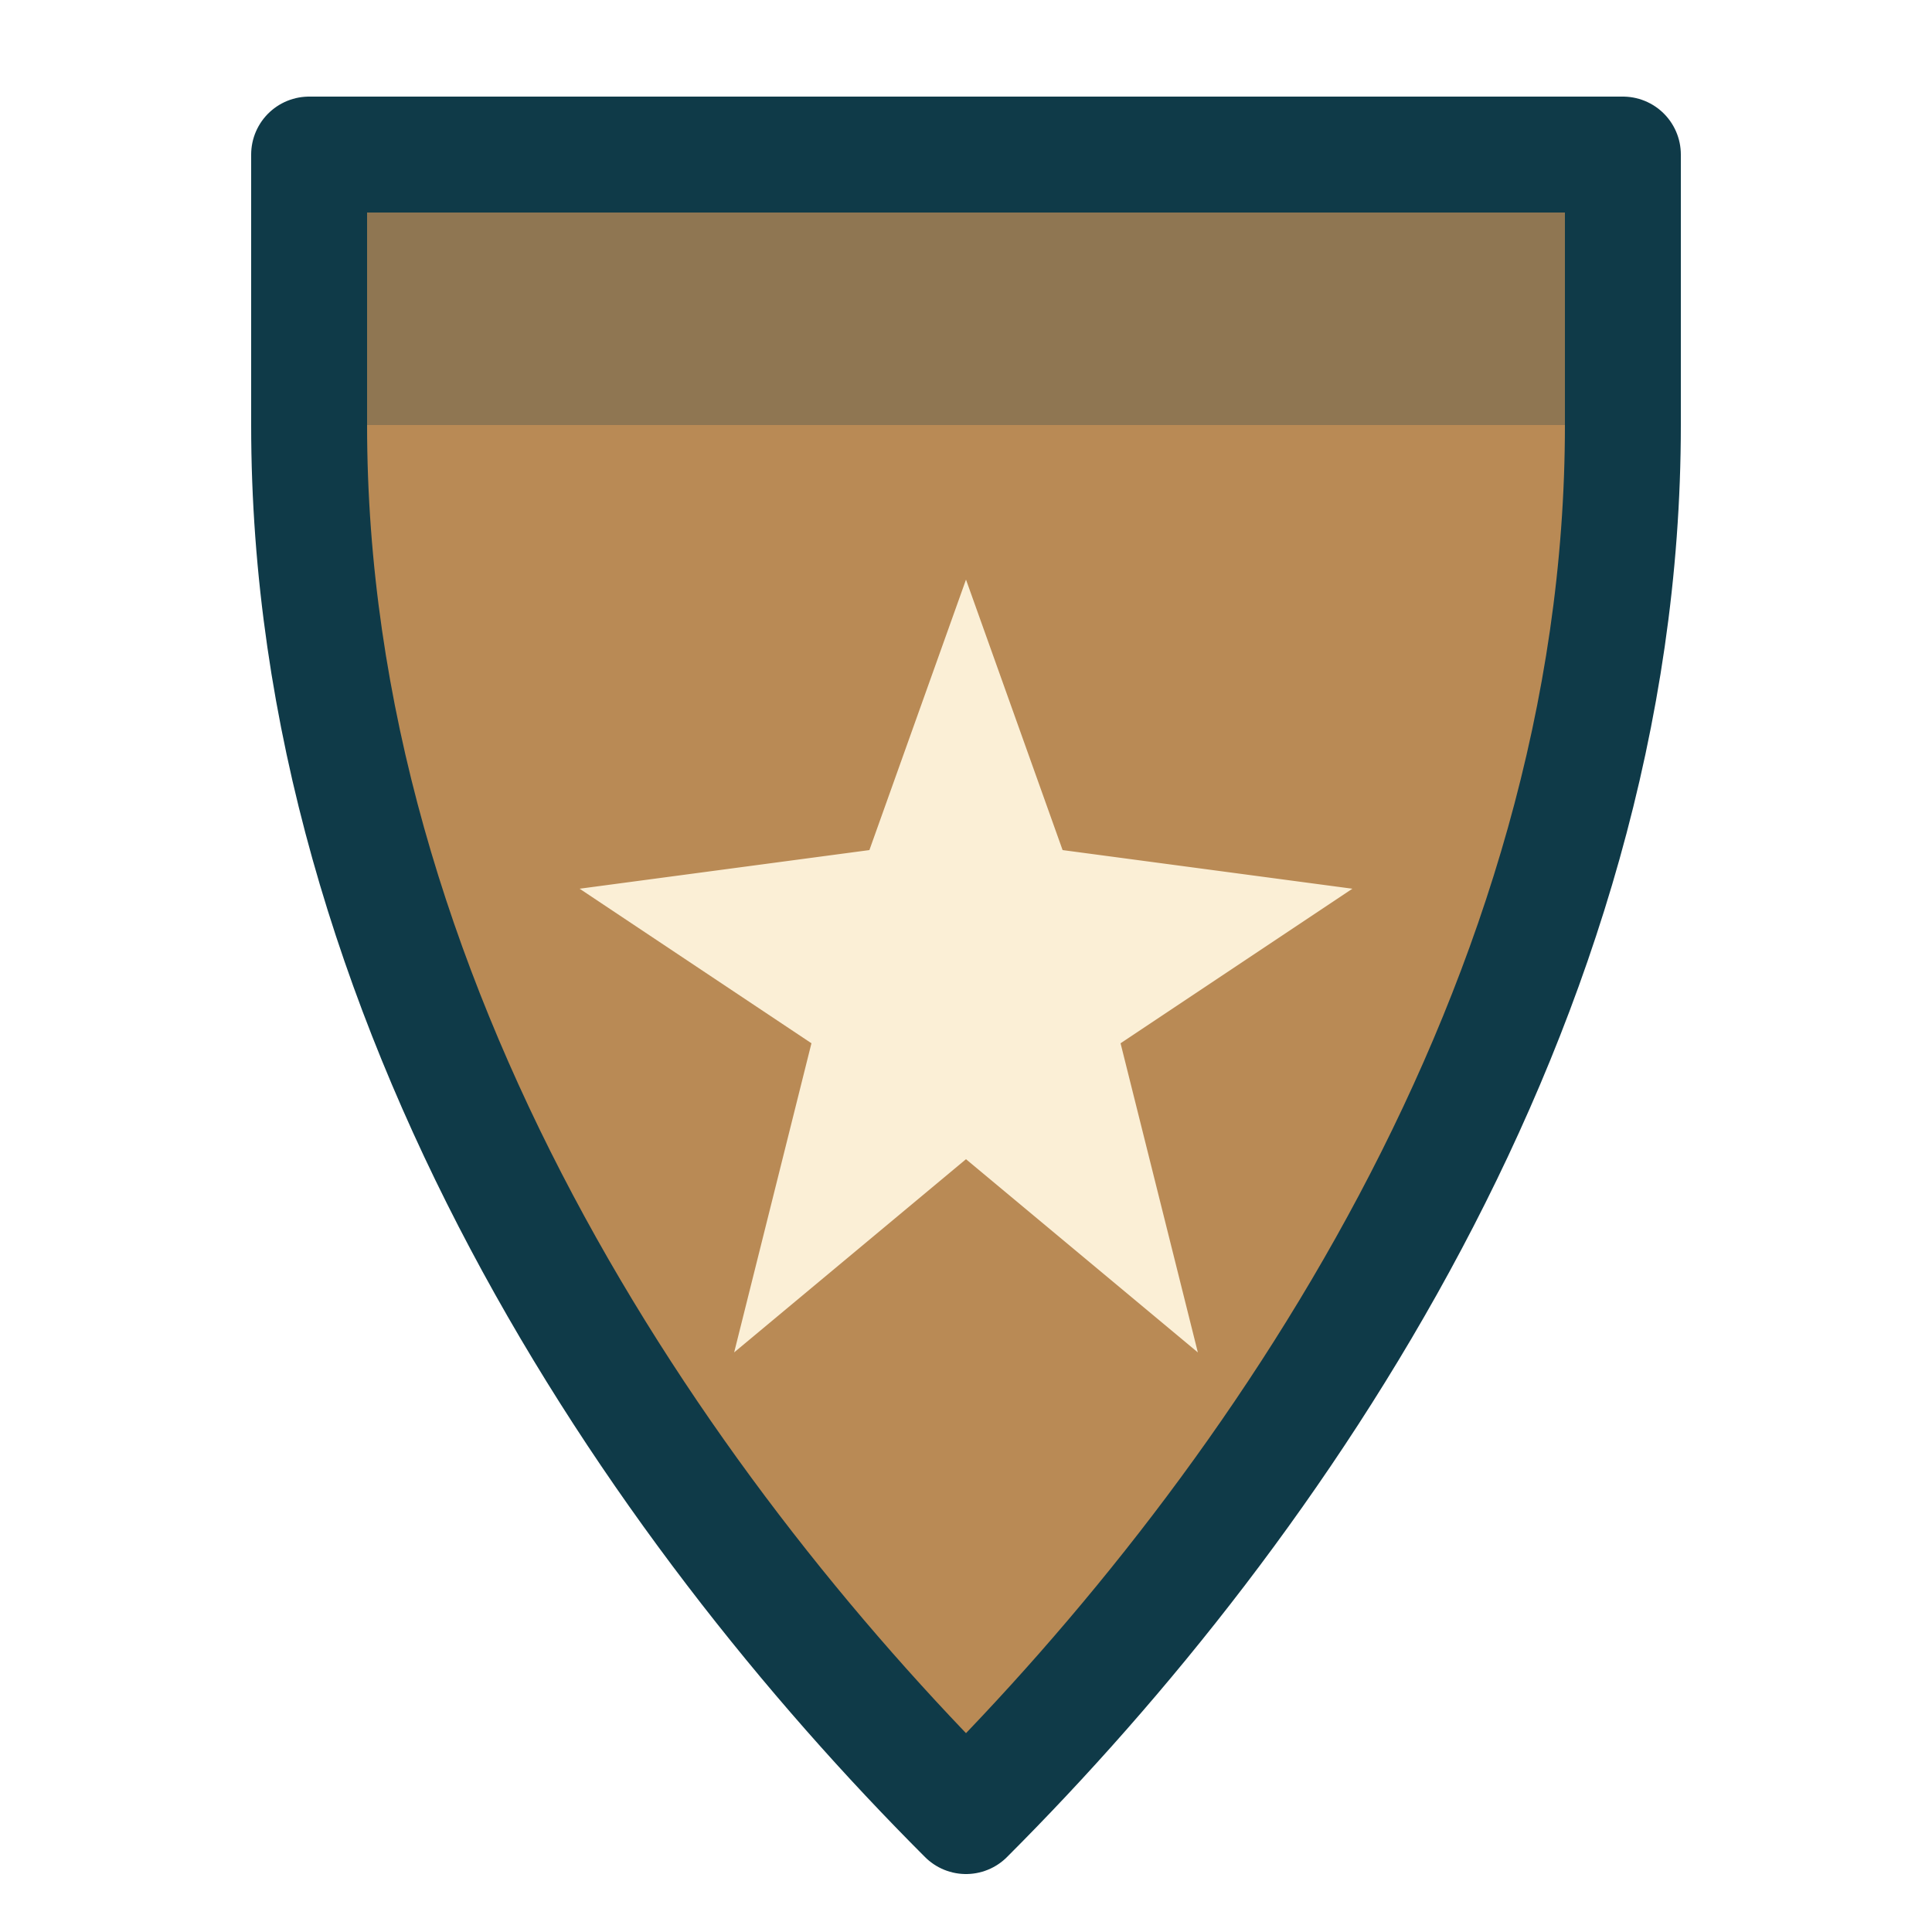
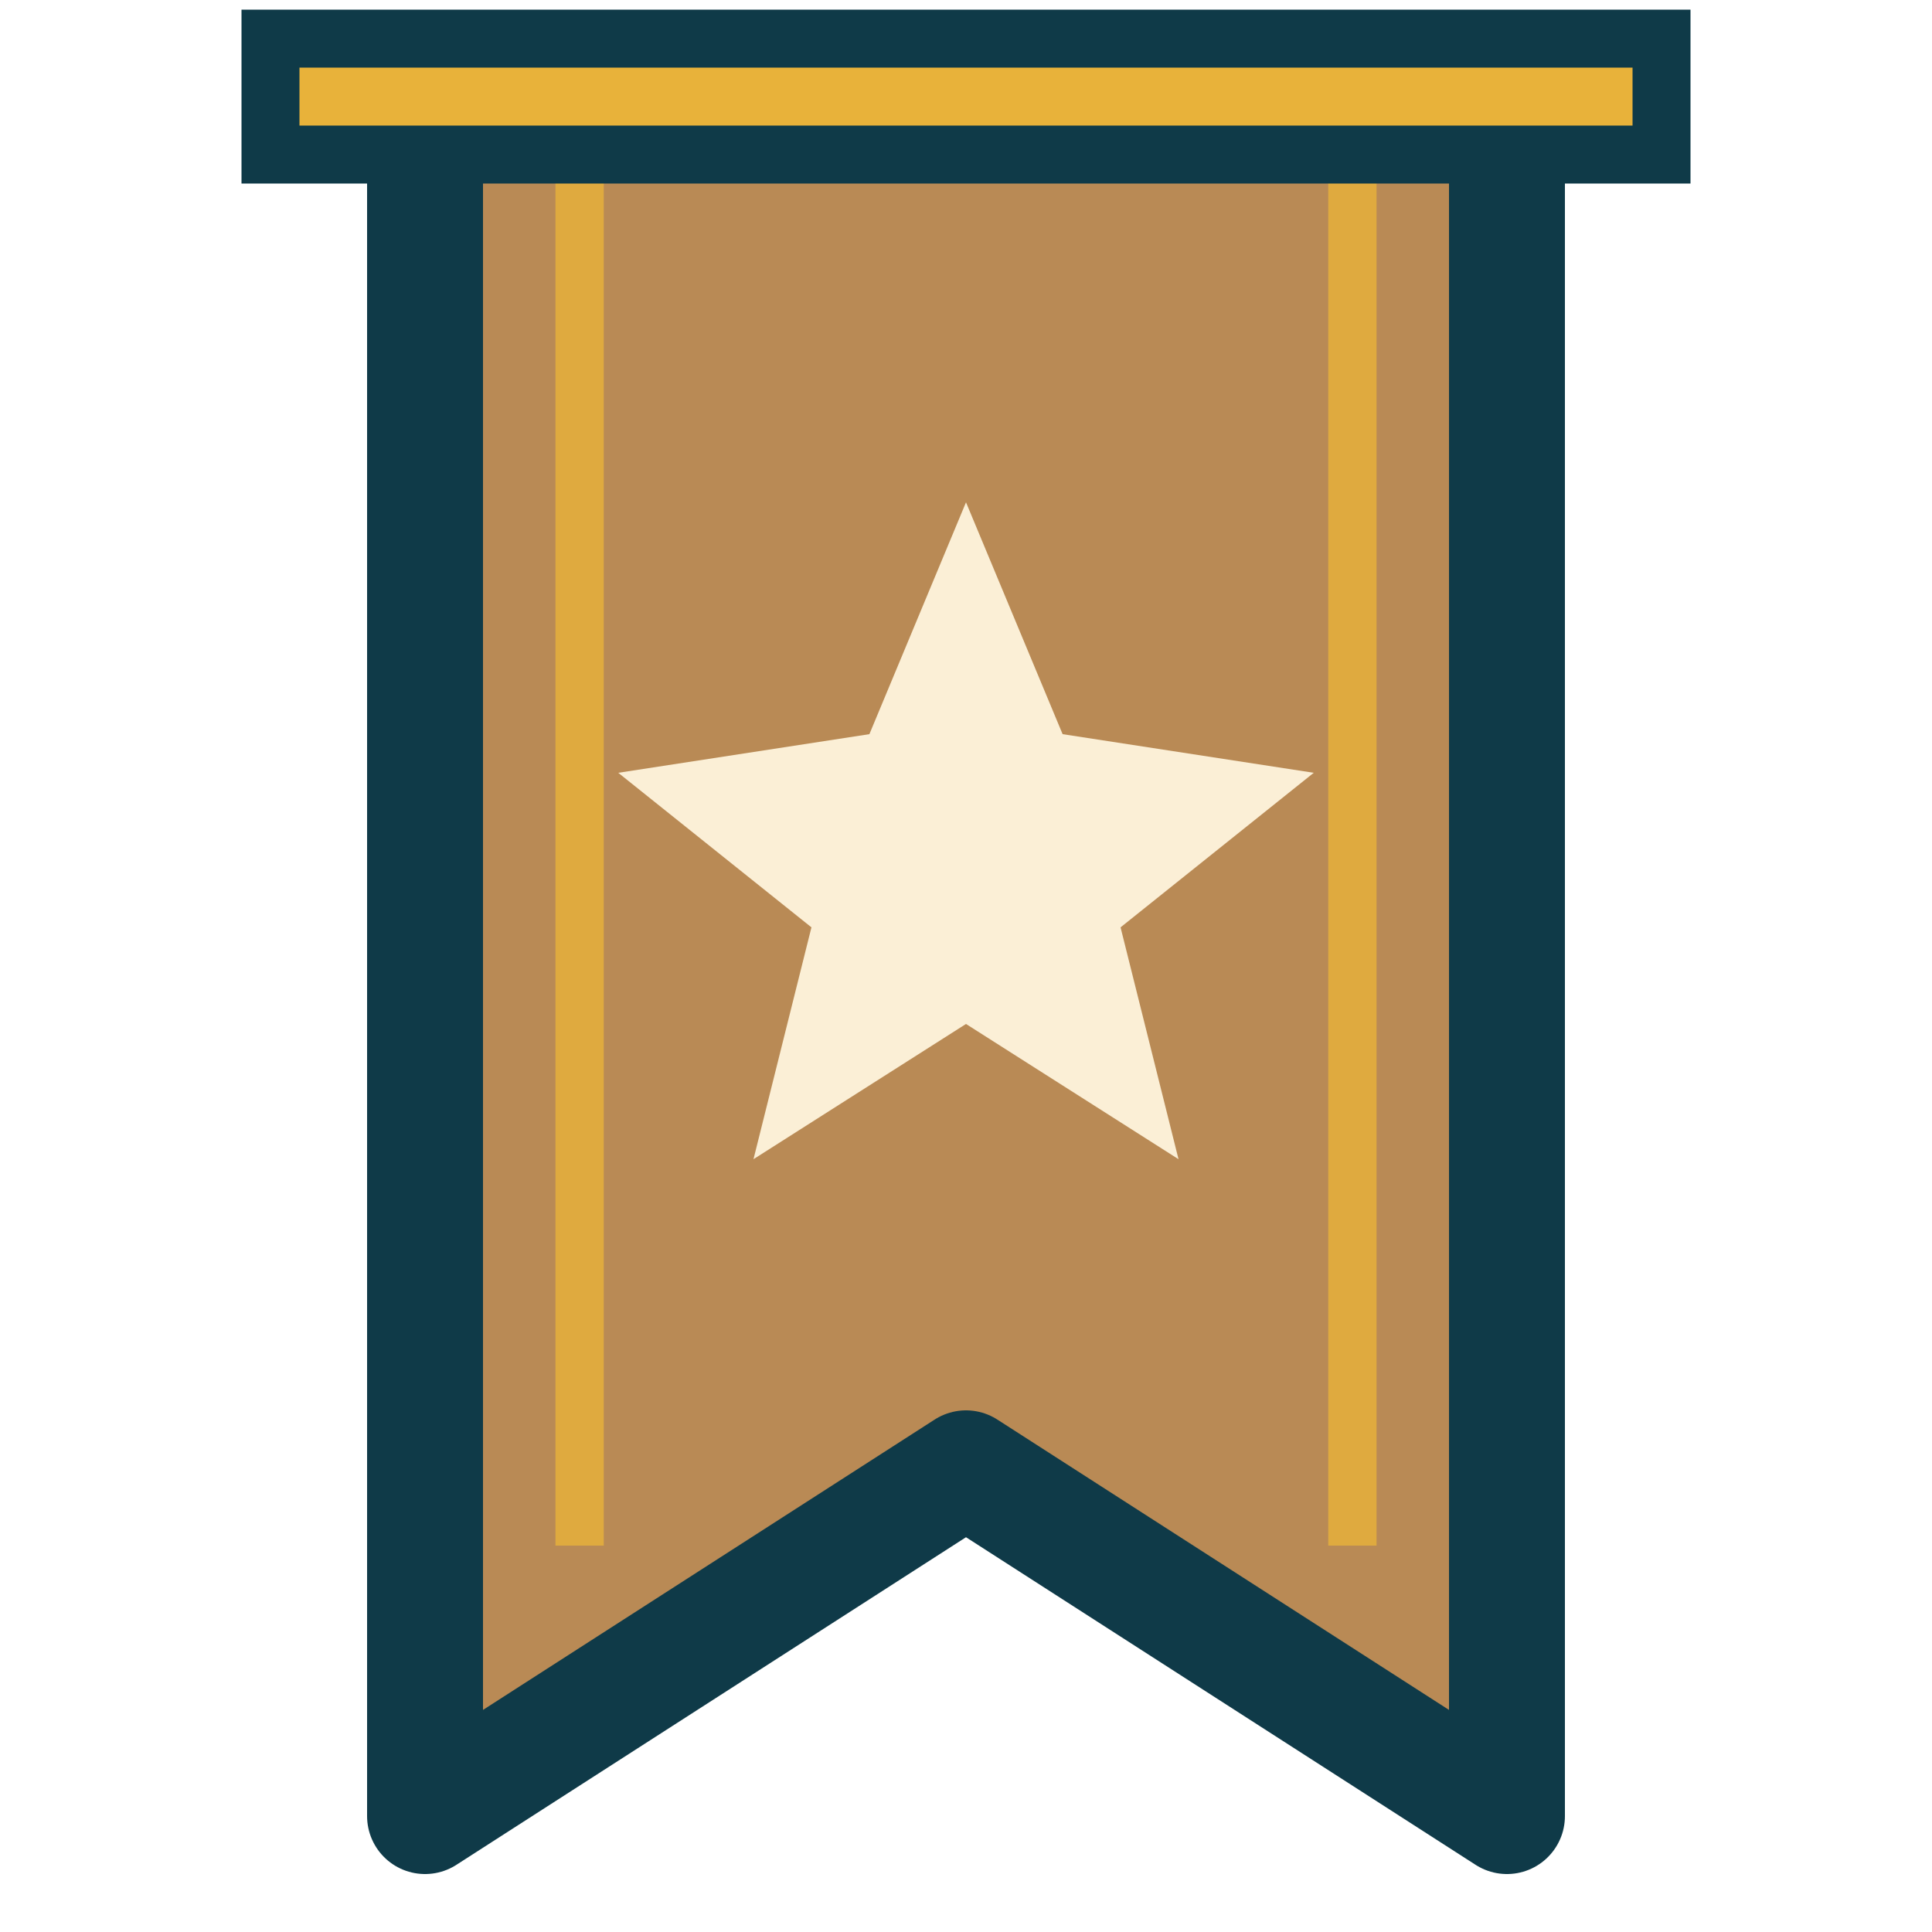
<svg xmlns="http://www.w3.org/2000/svg" width="100" height="100" viewBox="0 0 100 100">
-   <path d="M16,8 L84,8 L84,22 C84,52 66,78 50,94 C34,78 16,52 16,22 Z" fill="#B98A55" stroke="#0F3A48" stroke-width="6" stroke-linejoin="round" />
-   <path d="M16,8 L84,8 L84,22 L16,22 Z" fill="#0F3A48" opacity=".25" />
-   <polygon points="50,30 55,44 70,46 58,54 62,70 50,60 38,70 42,54 30,46 45,44" fill="#FBEFD6" />
+   <path d="M22,6 L78,6 L78,94 L50,76 L22,94 Z" fill="#B98A55" stroke="#0F3A48" stroke-width="6" stroke-linejoin="round" />
+   <path d="M30,8 L30,80 M70,8 L70,80" stroke="#E8B23A" stroke-width="2.5" opacity=".8" />
+   <path d="M14,2 L86,2 L86,8 L14,8 Z" fill="#E8B23A" stroke="#0F3A48" stroke-width="3" />
+   <polygon points="50,26 55,38 68,40 58,48 61,60 50,53 39,60 42,48 32,40 45,38" fill="#FBEFD6" />
</svg>
